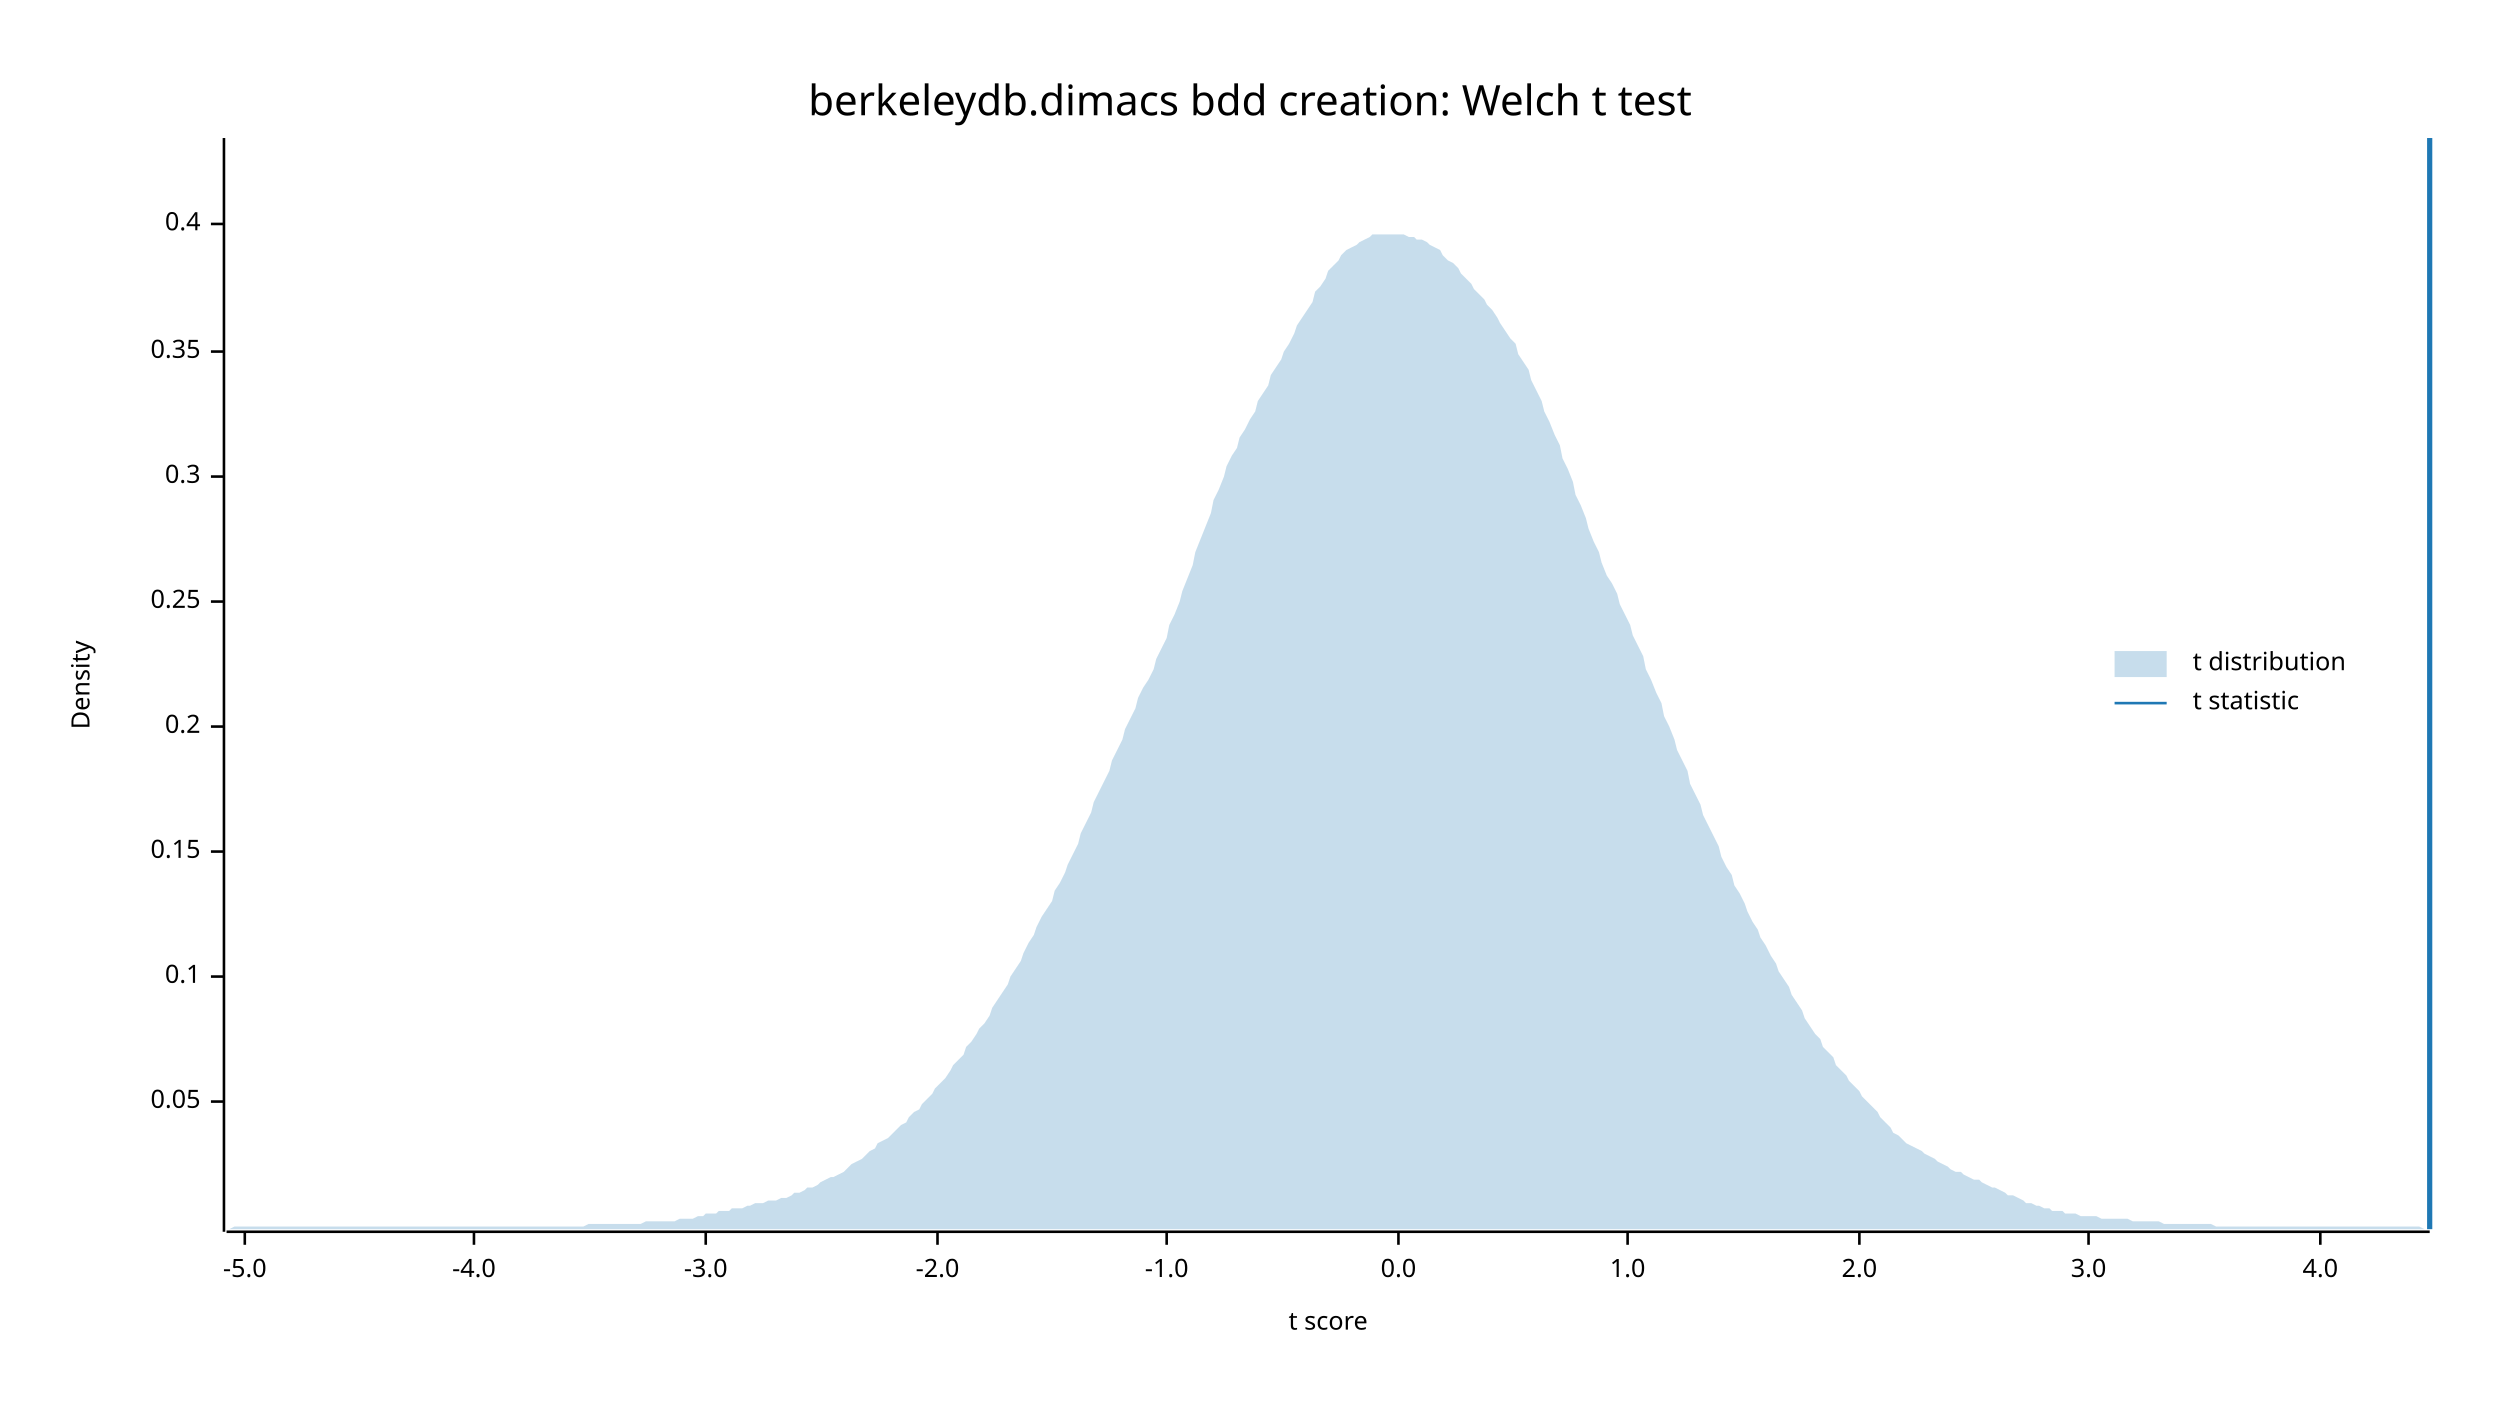
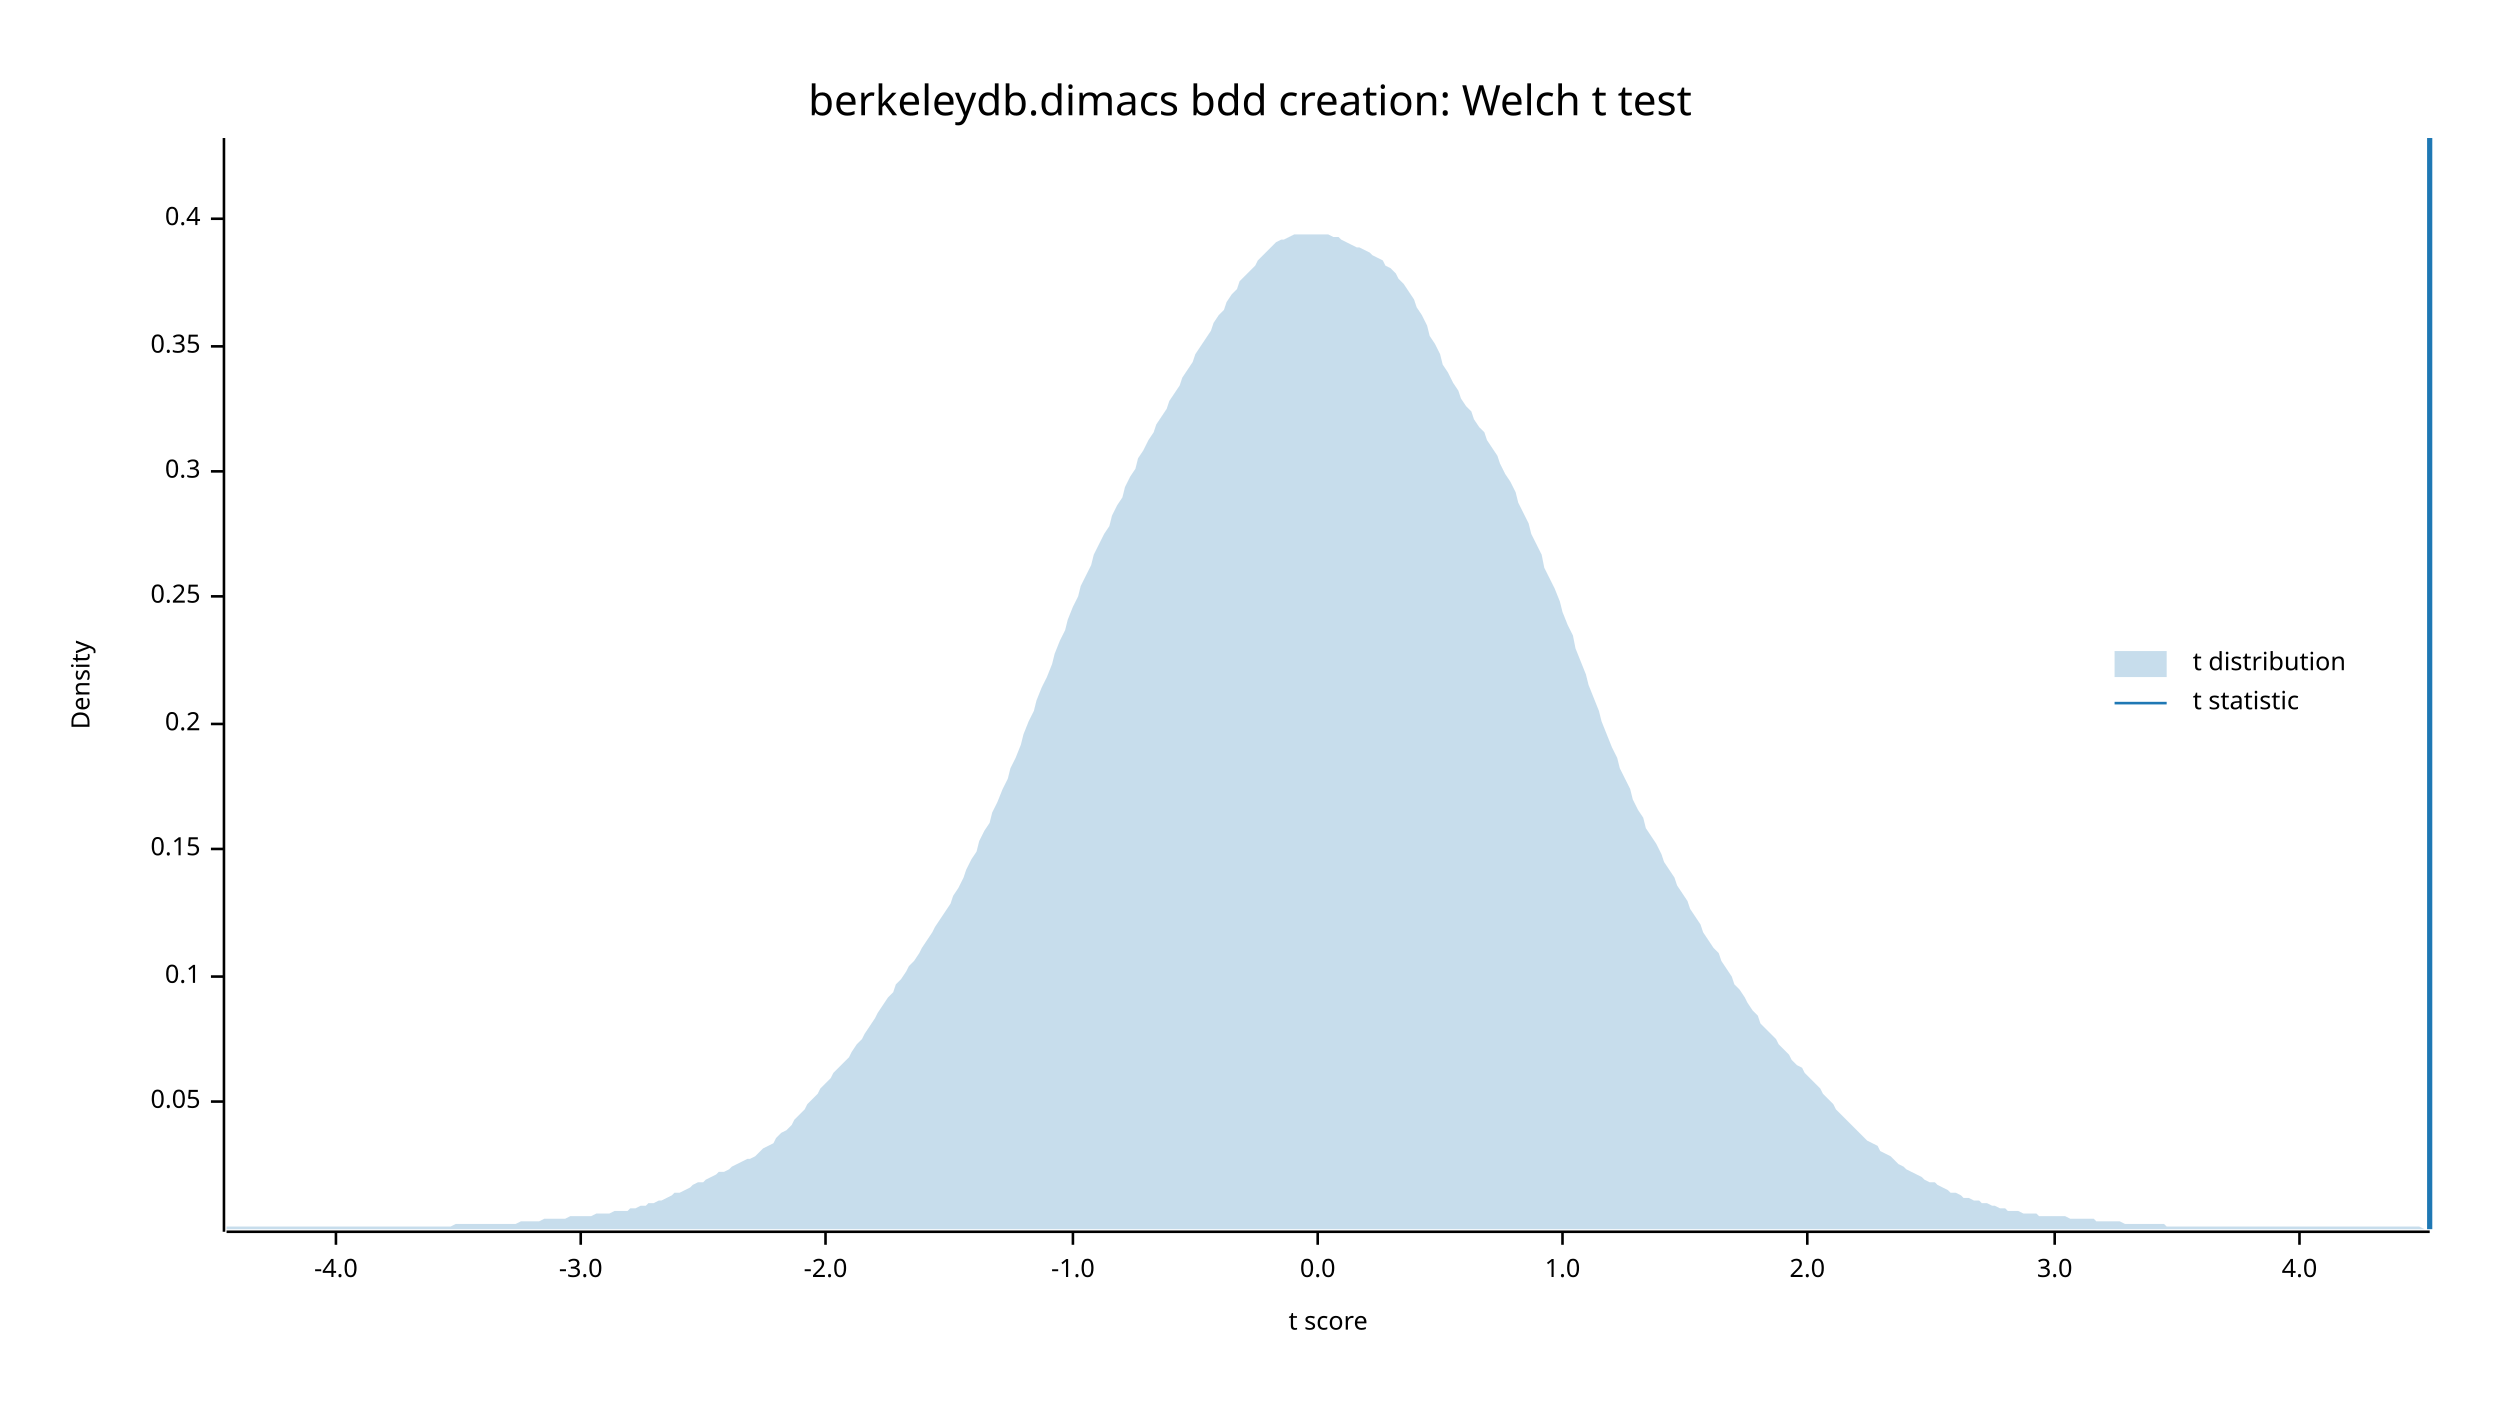
<svg xmlns="http://www.w3.org/2000/svg" width="960" height="540" viewBox="0 0 960 540">
  <text x="480" y="32" dy="0.76em" text-anchor="middle" font-family="sans-serif" font-size="16.129" opacity="1" fill="#000000">
berkeleydb.dimacs bdd creation: Welch t test
</text>
  <text x="27" y="263" dy="0.76em" text-anchor="middle" font-family="sans-serif" font-size="9.677" opacity="1" fill="#000000" transform="rotate(270, 27, 263)">
Density
</text>
  <text x="510" y="513" dy="-0.5ex" text-anchor="middle" font-family="sans-serif" font-size="9.677" opacity="1" fill="#000000">
t score
</text>
  <polyline fill="none" opacity="1" stroke="#000000" stroke-width="1" points="86,53 86,473 " />
  <text x="77" y="423" dy="0.5ex" text-anchor="end" font-family="sans-serif" font-size="9.677" opacity="1" fill="#000000">
0.05
</text>
  <polyline fill="none" opacity="1" stroke="#000000" stroke-width="1" points="81,423 86,423 " />
  <text x="77" y="375" dy="0.5ex" text-anchor="end" font-family="sans-serif" font-size="9.677" opacity="1" fill="#000000">
0.1
</text>
  <polyline fill="none" opacity="1" stroke="#000000" stroke-width="1" points="81,375 86,375 " />
-   <text x="77" y="327" dy="0.5ex" text-anchor="end" font-family="sans-serif" font-size="9.677" opacity="1" fill="#000000">
+   <text x="77" y="326" dy="0.5ex" text-anchor="end" font-family="sans-serif" font-size="9.677" opacity="1" fill="#000000">
0.15
</text>
-   <polyline fill="none" opacity="1" stroke="#000000" stroke-width="1" points="81,327 86,327 " />
-   <text x="77" y="279" dy="0.5ex" text-anchor="end" font-family="sans-serif" font-size="9.677" opacity="1" fill="#000000">
+   <polyline fill="none" opacity="1" stroke="#000000" stroke-width="1" points="81,326 86,326 " />
+   <text x="77" y="278" dy="0.5ex" text-anchor="end" font-family="sans-serif" font-size="9.677" opacity="1" fill="#000000">
0.2
</text>
-   <polyline fill="none" opacity="1" stroke="#000000" stroke-width="1" points="81,279 86,279 " />
-   <text x="77" y="231" dy="0.5ex" text-anchor="end" font-family="sans-serif" font-size="9.677" opacity="1" fill="#000000">
+   <polyline fill="none" opacity="1" stroke="#000000" stroke-width="1" points="81,278 86,278 " />
+   <text x="77" y="229" dy="0.5ex" text-anchor="end" font-family="sans-serif" font-size="9.677" opacity="1" fill="#000000">
0.25
</text>
-   <polyline fill="none" opacity="1" stroke="#000000" stroke-width="1" points="81,231 86,231 " />
-   <text x="77" y="183" dy="0.5ex" text-anchor="end" font-family="sans-serif" font-size="9.677" opacity="1" fill="#000000">
+   <polyline fill="none" opacity="1" stroke="#000000" stroke-width="1" points="81,229 86,229 " />
+   <text x="77" y="181" dy="0.5ex" text-anchor="end" font-family="sans-serif" font-size="9.677" opacity="1" fill="#000000">
0.3
</text>
-   <polyline fill="none" opacity="1" stroke="#000000" stroke-width="1" points="81,183 86,183 " />
-   <text x="77" y="135" dy="0.5ex" text-anchor="end" font-family="sans-serif" font-size="9.677" opacity="1" fill="#000000">
+   <polyline fill="none" opacity="1" stroke="#000000" stroke-width="1" points="81,181 86,181 " />
+   <text x="77" y="133" dy="0.5ex" text-anchor="end" font-family="sans-serif" font-size="9.677" opacity="1" fill="#000000">
0.35
</text>
-   <polyline fill="none" opacity="1" stroke="#000000" stroke-width="1" points="81,135 86,135 " />
-   <text x="77" y="86" dy="0.5ex" text-anchor="end" font-family="sans-serif" font-size="9.677" opacity="1" fill="#000000">
+   <polyline fill="none" opacity="1" stroke="#000000" stroke-width="1" points="81,133 86,133 " />
+   <text x="77" y="84" dy="0.5ex" text-anchor="end" font-family="sans-serif" font-size="9.677" opacity="1" fill="#000000">
0.4
</text>
-   <polyline fill="none" opacity="1" stroke="#000000" stroke-width="1" points="81,86 86,86 " />
+   <polyline fill="none" opacity="1" stroke="#000000" stroke-width="1" points="81,84 86,84 " />
  <polyline fill="none" opacity="1" stroke="#000000" stroke-width="1" points="87,473 933,473 " />
-   <text x="94" y="483" dy="0.76em" text-anchor="middle" font-family="sans-serif" font-size="9.677" opacity="1" fill="#000000">
- -5.0
- </text>
-   <polyline fill="none" opacity="1" stroke="#000000" stroke-width="1" points="94,473 94,478 " />
-   <text x="182" y="483" dy="0.76em" text-anchor="middle" font-family="sans-serif" font-size="9.677" opacity="1" fill="#000000">
+   <text x="129" y="483" dy="0.76em" text-anchor="middle" font-family="sans-serif" font-size="9.677" opacity="1" fill="#000000">
-4.0
</text>
-   <polyline fill="none" opacity="1" stroke="#000000" stroke-width="1" points="182,473 182,478 " />
-   <text x="271" y="483" dy="0.76em" text-anchor="middle" font-family="sans-serif" font-size="9.677" opacity="1" fill="#000000">
+   <polyline fill="none" opacity="1" stroke="#000000" stroke-width="1" points="129,473 129,478 " />
+   <text x="223" y="483" dy="0.76em" text-anchor="middle" font-family="sans-serif" font-size="9.677" opacity="1" fill="#000000">
-3.0
</text>
-   <polyline fill="none" opacity="1" stroke="#000000" stroke-width="1" points="271,473 271,478 " />
-   <text x="360" y="483" dy="0.76em" text-anchor="middle" font-family="sans-serif" font-size="9.677" opacity="1" fill="#000000">
+   <polyline fill="none" opacity="1" stroke="#000000" stroke-width="1" points="223,473 223,478 " />
+   <text x="317" y="483" dy="0.76em" text-anchor="middle" font-family="sans-serif" font-size="9.677" opacity="1" fill="#000000">
-2.0
</text>
-   <polyline fill="none" opacity="1" stroke="#000000" stroke-width="1" points="360,473 360,478 " />
-   <text x="448" y="483" dy="0.76em" text-anchor="middle" font-family="sans-serif" font-size="9.677" opacity="1" fill="#000000">
+   <polyline fill="none" opacity="1" stroke="#000000" stroke-width="1" points="317,473 317,478 " />
+   <text x="412" y="483" dy="0.76em" text-anchor="middle" font-family="sans-serif" font-size="9.677" opacity="1" fill="#000000">
-1.0
</text>
-   <polyline fill="none" opacity="1" stroke="#000000" stroke-width="1" points="448,473 448,478 " />
-   <text x="537" y="483" dy="0.76em" text-anchor="middle" font-family="sans-serif" font-size="9.677" opacity="1" fill="#000000">
+   <polyline fill="none" opacity="1" stroke="#000000" stroke-width="1" points="412,473 412,478 " />
+   <text x="506" y="483" dy="0.76em" text-anchor="middle" font-family="sans-serif" font-size="9.677" opacity="1" fill="#000000">
0.0
</text>
-   <polyline fill="none" opacity="1" stroke="#000000" stroke-width="1" points="537,473 537,478 " />
-   <text x="625" y="483" dy="0.76em" text-anchor="middle" font-family="sans-serif" font-size="9.677" opacity="1" fill="#000000">
+   <polyline fill="none" opacity="1" stroke="#000000" stroke-width="1" points="506,473 506,478 " />
+   <text x="600" y="483" dy="0.76em" text-anchor="middle" font-family="sans-serif" font-size="9.677" opacity="1" fill="#000000">
1.0
</text>
-   <polyline fill="none" opacity="1" stroke="#000000" stroke-width="1" points="625,473 625,478 " />
-   <text x="714" y="483" dy="0.76em" text-anchor="middle" font-family="sans-serif" font-size="9.677" opacity="1" fill="#000000">
+   <polyline fill="none" opacity="1" stroke="#000000" stroke-width="1" points="600,473 600,478 " />
+   <text x="694" y="483" dy="0.76em" text-anchor="middle" font-family="sans-serif" font-size="9.677" opacity="1" fill="#000000">
2.0
</text>
-   <polyline fill="none" opacity="1" stroke="#000000" stroke-width="1" points="714,473 714,478 " />
-   <text x="802" y="483" dy="0.76em" text-anchor="middle" font-family="sans-serif" font-size="9.677" opacity="1" fill="#000000">
+   <polyline fill="none" opacity="1" stroke="#000000" stroke-width="1" points="694,473 694,478 " />
+   <text x="789" y="483" dy="0.76em" text-anchor="middle" font-family="sans-serif" font-size="9.677" opacity="1" fill="#000000">
3.0
</text>
-   <polyline fill="none" opacity="1" stroke="#000000" stroke-width="1" points="802,473 802,478 " />
-   <text x="891" y="483" dy="0.76em" text-anchor="middle" font-family="sans-serif" font-size="9.677" opacity="1" fill="#000000">
+   <polyline fill="none" opacity="1" stroke="#000000" stroke-width="1" points="789,473 789,478 " />
+   <text x="883" y="483" dy="0.76em" text-anchor="middle" font-family="sans-serif" font-size="9.677" opacity="1" fill="#000000">
4.0
</text>
-   <polyline fill="none" opacity="1" stroke="#000000" stroke-width="1" points="891,473 891,478 " />
-   <polygon opacity="0.25" fill="#1F78B4" points="87,472 88,472 90,471 92,471 93,471 95,471 97,471 98,471 100,471 102,471 103,471 105,471 107,471 109,471 110,471 112,471 114,471 115,471 117,471 119,471 120,471 122,471 124,471 125,471 127,471 129,471 131,471 132,471 134,471 136,471 137,471 139,471 141,471 142,471 144,471 146,471 148,471 149,471 151,471 153,471 154,471 156,471 158,471 159,471 161,471 163,471 164,471 166,471 168,471 170,471 171,471 173,471 175,471 176,471 178,471 180,471 181,471 183,471 185,471 187,471 188,471 190,471 192,471 193,471 195,471 197,471 198,471 200,471 202,471 203,471 205,471 207,471 209,471 210,471 212,471 214,471 215,471 217,471 219,471 220,471 222,471 224,471 226,470 227,470 229,470 231,470 232,470 234,470 236,470 237,470 239,470 241,470 242,470 244,470 246,470 248,469 249,469 251,469 253,469 254,469 256,469 258,469 259,469 261,468 263,468 265,468 266,468 268,467 270,467 271,466 273,466 275,466 276,465 278,465 280,465 281,464 283,464 285,464 287,463 288,463 290,462 292,462 293,462 295,461 297,461 298,461 300,460 302,460 304,459 305,458 307,458 309,457 310,456 312,456 314,455 315,454 317,453 319,452 320,452 322,451 324,450 326,448 327,447 329,446 331,445 332,444 334,442 336,441 337,439 339,438 341,437 343,435 344,434 346,432 348,431 349,429 351,427 353,426 354,424 356,422 358,420 359,418 361,416 363,414 365,411 366,409 368,407 370,405 371,402 373,400 375,397 376,395 378,393 380,390 381,387 383,384 385,381 387,378 388,375 390,372 392,369 393,366 395,362 397,359 398,356 400,352 402,349 404,346 405,342 407,339 409,335 410,332 412,328 414,324 415,320 417,316 419,312 420,308 422,304 424,300 426,296 427,292 429,288 431,284 432,280 434,276 436,272 437,268 439,264 441,261 443,257 444,253 446,249 448,245 449,240 451,236 453,231 454,227 456,222 458,217 459,212 461,207 463,202 465,197 466,192 468,188 470,183 471,179 473,175 475,172 476,168 478,165 480,161 482,158 483,154 485,151 487,148 488,144 490,141 492,138 493,135 495,132 497,128 498,125 500,122 502,119 504,116 505,112 507,110 509,107 510,104 512,102 514,100 515,98 517,96 519,95 521,94 522,93 524,92 526,91 527,90 529,90 531,90 532,90 534,90 536,90 537,90 539,90 541,91 543,91 544,92 546,92 548,93 549,94 551,95 553,96 554,98 556,100 558,101 560,103 561,105 563,107 565,109 566,111 568,113 570,115 571,117 573,119 575,122 576,124 578,127 580,130 582,132 583,136 585,139 587,142 588,146 590,150 592,154 593,158 595,162 597,167 599,171 600,176 602,180 604,185 605,190 607,194 609,199 610,203 612,208 614,212 615,216 617,221 619,224 621,228 622,232 624,236 626,240 627,244 629,248 631,252 632,257 634,261 636,266 638,270 639,275 641,279 643,284 644,288 646,292 648,296 649,301 651,305 653,309 654,313 656,317 658,321 660,325 661,329 663,333 665,336 666,340 668,343 670,347 671,350 673,354 675,357 676,360 678,363 680,367 682,370 683,373 685,376 687,379 688,382 690,385 692,388 693,391 695,394 697,397 699,399 700,402 702,404 704,406 705,409 707,411 709,413 710,415 712,417 714,419 715,421 717,423 719,425 721,427 722,429 724,431 726,433 727,435 729,436 731,438 732,439 734,440 736,441 738,442 739,443 741,444 743,445 744,446 746,447 748,448 749,449 751,450 753,450 754,451 756,452 758,453 760,453 761,454 763,455 765,456 766,456 768,457 770,458 771,459 773,459 775,460 777,461 778,462 780,462 782,463 783,463 785,464 787,464 788,465 790,465 792,465 793,466 795,466 797,466 799,467 800,467 802,467 804,467 805,467 807,468 809,468 810,468 812,468 814,468 816,468 817,468 819,469 821,469 822,469 824,469 826,469 827,469 829,469 831,470 832,470 834,470 836,470 838,470 839,470 841,470 843,470 844,470 846,470 848,470 849,470 851,471 853,471 855,471 856,471 858,471 860,471 861,471 863,471 865,471 866,471 868,471 870,471 871,471 873,471 875,471 877,471 878,471 880,471 882,471 883,471 885,471 887,471 888,471 890,471 892,471 894,471 895,471 897,471 899,471 900,471 902,471 904,471 905,471 907,471 909,471 910,471 912,471 914,471 916,471 917,471 919,471 921,471 922,471 924,471 926,471 927,471 929,471 931,472 933,472 933,472 87,472 " />
+   <polyline fill="none" opacity="1" stroke="#000000" stroke-width="1" points="883,473 883,478 " />
+   <polygon opacity="0.25" fill="#1F78B4" points="87,471 88,471 90,471 92,471 93,471 95,471 97,471 98,471 100,471 102,471 103,471 105,471 107,471 109,471 110,471 112,471 114,471 115,471 117,471 119,471 120,471 122,471 124,471 125,471 127,471 129,471 131,471 132,471 134,471 136,471 137,471 139,471 141,471 142,471 144,471 146,471 148,471 149,471 151,471 153,471 154,471 156,471 158,471 159,471 161,471 163,471 164,471 166,471 168,471 170,471 171,471 173,471 175,470 176,470 178,470 180,470 181,470 183,470 185,470 187,470 188,470 190,470 192,470 193,470 195,470 197,470 198,470 200,469 202,469 203,469 205,469 207,469 209,468 210,468 212,468 214,468 215,468 217,468 219,467 220,467 222,467 224,467 226,467 227,467 229,466 231,466 232,466 234,466 236,465 237,465 239,465 241,465 242,464 244,464 246,463 248,463 249,462 251,462 253,461 254,461 256,460 258,459 259,458 261,458 263,457 265,456 266,455 268,454 270,454 271,453 273,452 275,451 276,450 278,450 280,449 281,448 283,447 285,446 287,445 288,445 290,444 292,442 293,441 295,440 297,439 298,437 300,435 302,434 304,432 305,430 307,428 309,426 310,424 312,422 314,420 315,418 317,416 319,414 320,412 322,410 324,408 326,406 327,404 329,401 331,399 332,397 334,394 336,391 337,389 339,386 341,383 343,381 344,378 346,376 348,373 349,371 351,369 353,366 354,364 356,361 358,358 359,356 361,353 363,350 365,347 366,344 368,341 370,337 371,334 373,330 375,327 376,323 378,319 380,316 381,312 383,308 385,303 387,299 388,295 390,291 392,286 393,282 395,277 397,273 398,269 400,264 402,260 404,255 405,251 407,246 409,242 410,238 412,233 414,229 415,225 417,221 419,217 420,213 422,209 424,205 426,202 427,198 429,194 431,191 432,187 434,183 436,180 437,176 439,173 441,169 443,166 444,163 446,160 448,157 449,154 451,151 453,148 454,145 456,142 458,139 459,136 461,133 463,130 465,127 466,124 468,121 470,119 471,116 473,113 475,111 476,108 478,106 480,104 482,102 483,100 485,98 487,96 488,95 490,93 492,92 493,92 495,91 497,90 498,90 500,90 502,90 504,90 505,90 507,90 509,90 510,90 512,91 514,91 515,92 517,93 519,94 521,95 522,95 524,96 526,97 527,98 529,99 531,100 532,102 534,103 536,105 537,107 539,109 541,112 543,115 544,118 546,121 548,125 549,129 551,132 553,136 554,140 556,143 558,147 560,150 561,153 563,156 565,158 566,161 568,164 570,166 571,169 573,172 575,175 576,178 578,182 580,185 582,189 583,193 585,197 587,201 588,205 590,209 592,213 593,218 595,222 597,226 599,231 600,235 602,240 604,244 605,249 607,254 609,259 610,263 612,268 614,273 615,277 617,282 619,287 621,291 622,295 624,299 626,303 627,307 629,311 631,314 632,318 634,321 636,324 638,328 639,331 641,334 643,337 644,340 646,343 648,346 649,349 651,352 653,355 654,358 656,361 658,364 660,366 661,369 663,372 665,375 666,378 668,380 670,383 671,385 673,388 675,390 676,393 678,395 680,397 682,399 683,401 685,403 687,405 688,407 690,409 692,410 693,412 695,414 697,416 699,418 700,420 702,422 704,424 705,426 707,428 709,430 710,431 712,433 714,435 715,436 717,438 719,439 721,440 722,442 724,443 726,444 727,445 729,447 731,448 732,449 734,450 736,451 738,452 739,453 741,454 743,454 744,455 746,456 748,457 749,458 751,458 753,459 754,460 756,460 758,461 760,461 761,462 763,462 765,463 766,463 768,464 770,464 771,465 773,465 775,465 777,466 778,466 780,466 782,466 783,467 785,467 787,467 788,467 790,467 792,467 793,467 795,468 797,468 799,468 800,468 802,468 804,468 805,469 807,469 809,469 810,469 812,469 814,469 816,470 817,470 819,470 821,470 822,470 824,470 826,470 827,470 829,470 831,470 832,471 834,471 836,471 838,471 839,471 841,471 843,471 844,471 846,471 848,471 849,471 851,471 853,471 855,471 856,471 858,471 860,471 861,471 863,471 865,471 866,471 868,471 870,471 871,471 873,471 875,471 877,471 878,471 880,471 882,471 883,471 885,471 887,471 888,471 890,471 892,471 894,471 895,471 897,471 899,471 900,471 902,471 904,471 905,471 907,471 909,471 910,471 912,471 914,471 916,471 917,471 919,471 921,471 922,471 924,471 926,471 927,471 929,471 931,472 933,472 933,472 87,472 " />
  <polyline fill="none" opacity="1" stroke="#1F78B4" stroke-width="2" points="933,472 933,53 " />
  <text x="842" y="250" dy="0.76em" text-anchor="start" font-family="sans-serif" font-size="9.677" opacity="1" fill="#000000">
t distribution
</text>
  <text x="842" y="265" dy="0.76em" text-anchor="start" font-family="sans-serif" font-size="9.677" opacity="1" fill="#000000">
t statistic
</text>
  <rect x="812" y="250" width="20" height="10" opacity="0.25" fill="#1F78B4" stroke="none" />
  <polyline fill="none" opacity="1" stroke="#1F78B4" stroke-width="1" points="812,270 832,270 " />
</svg>
